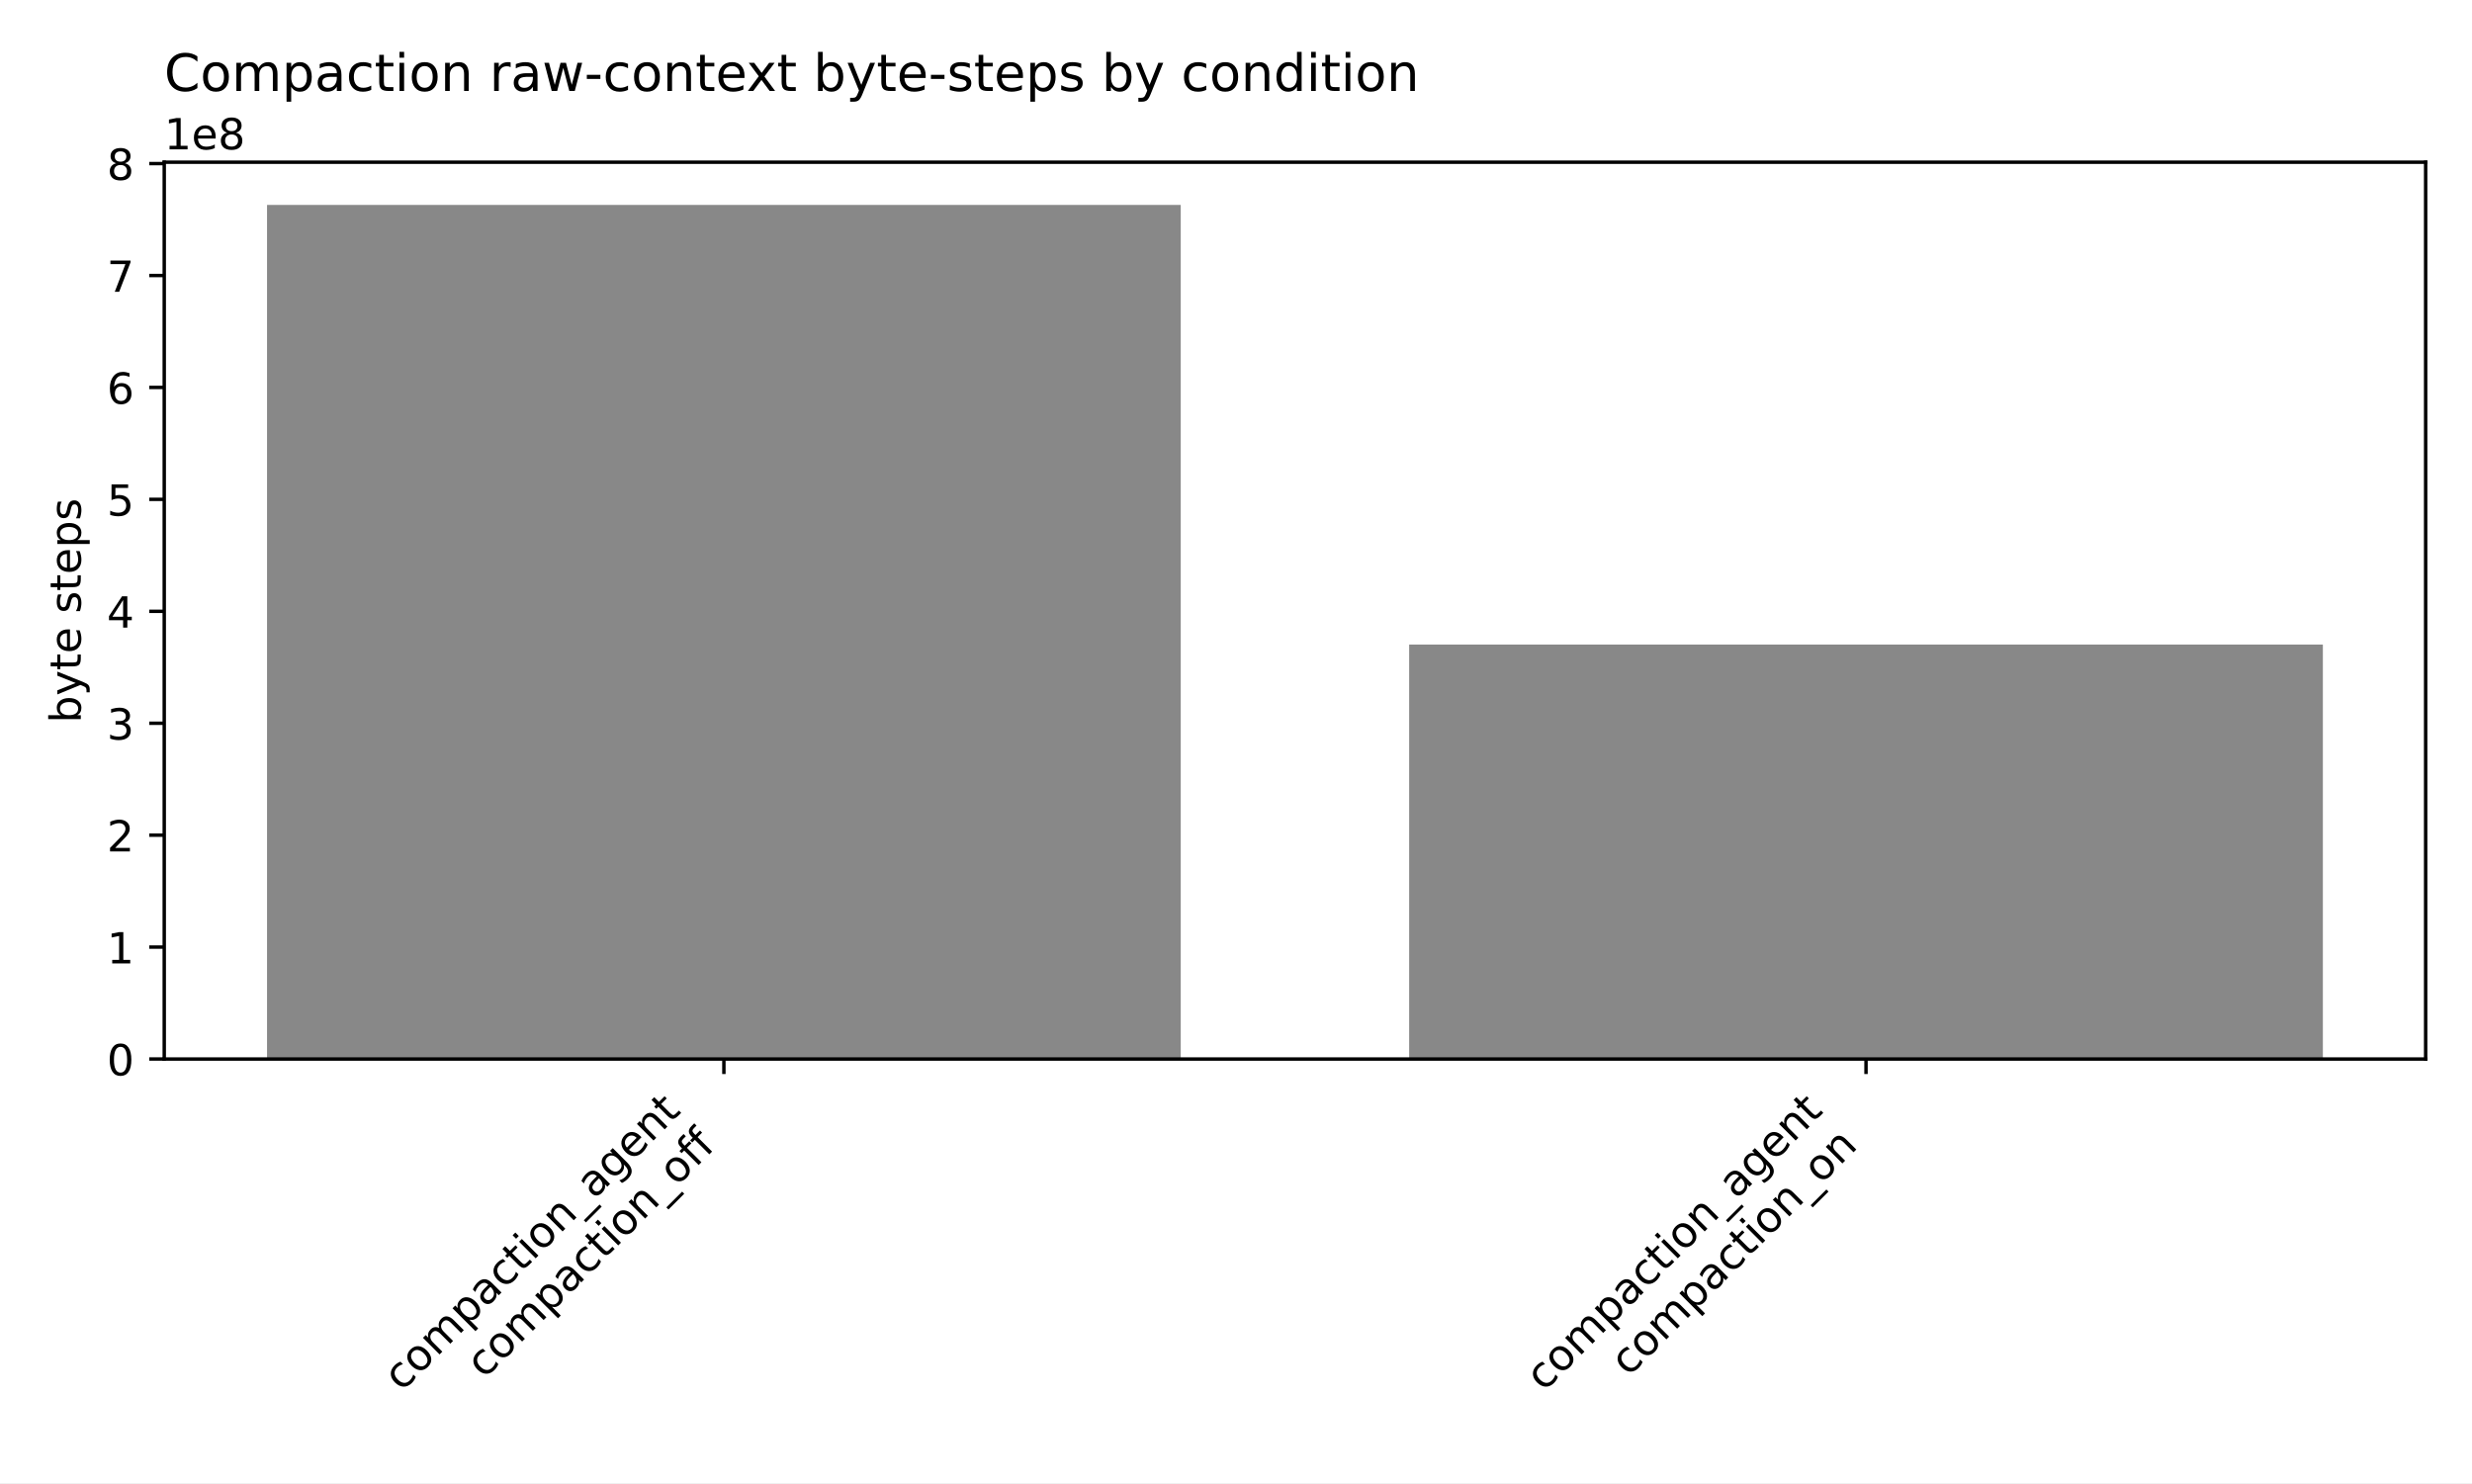
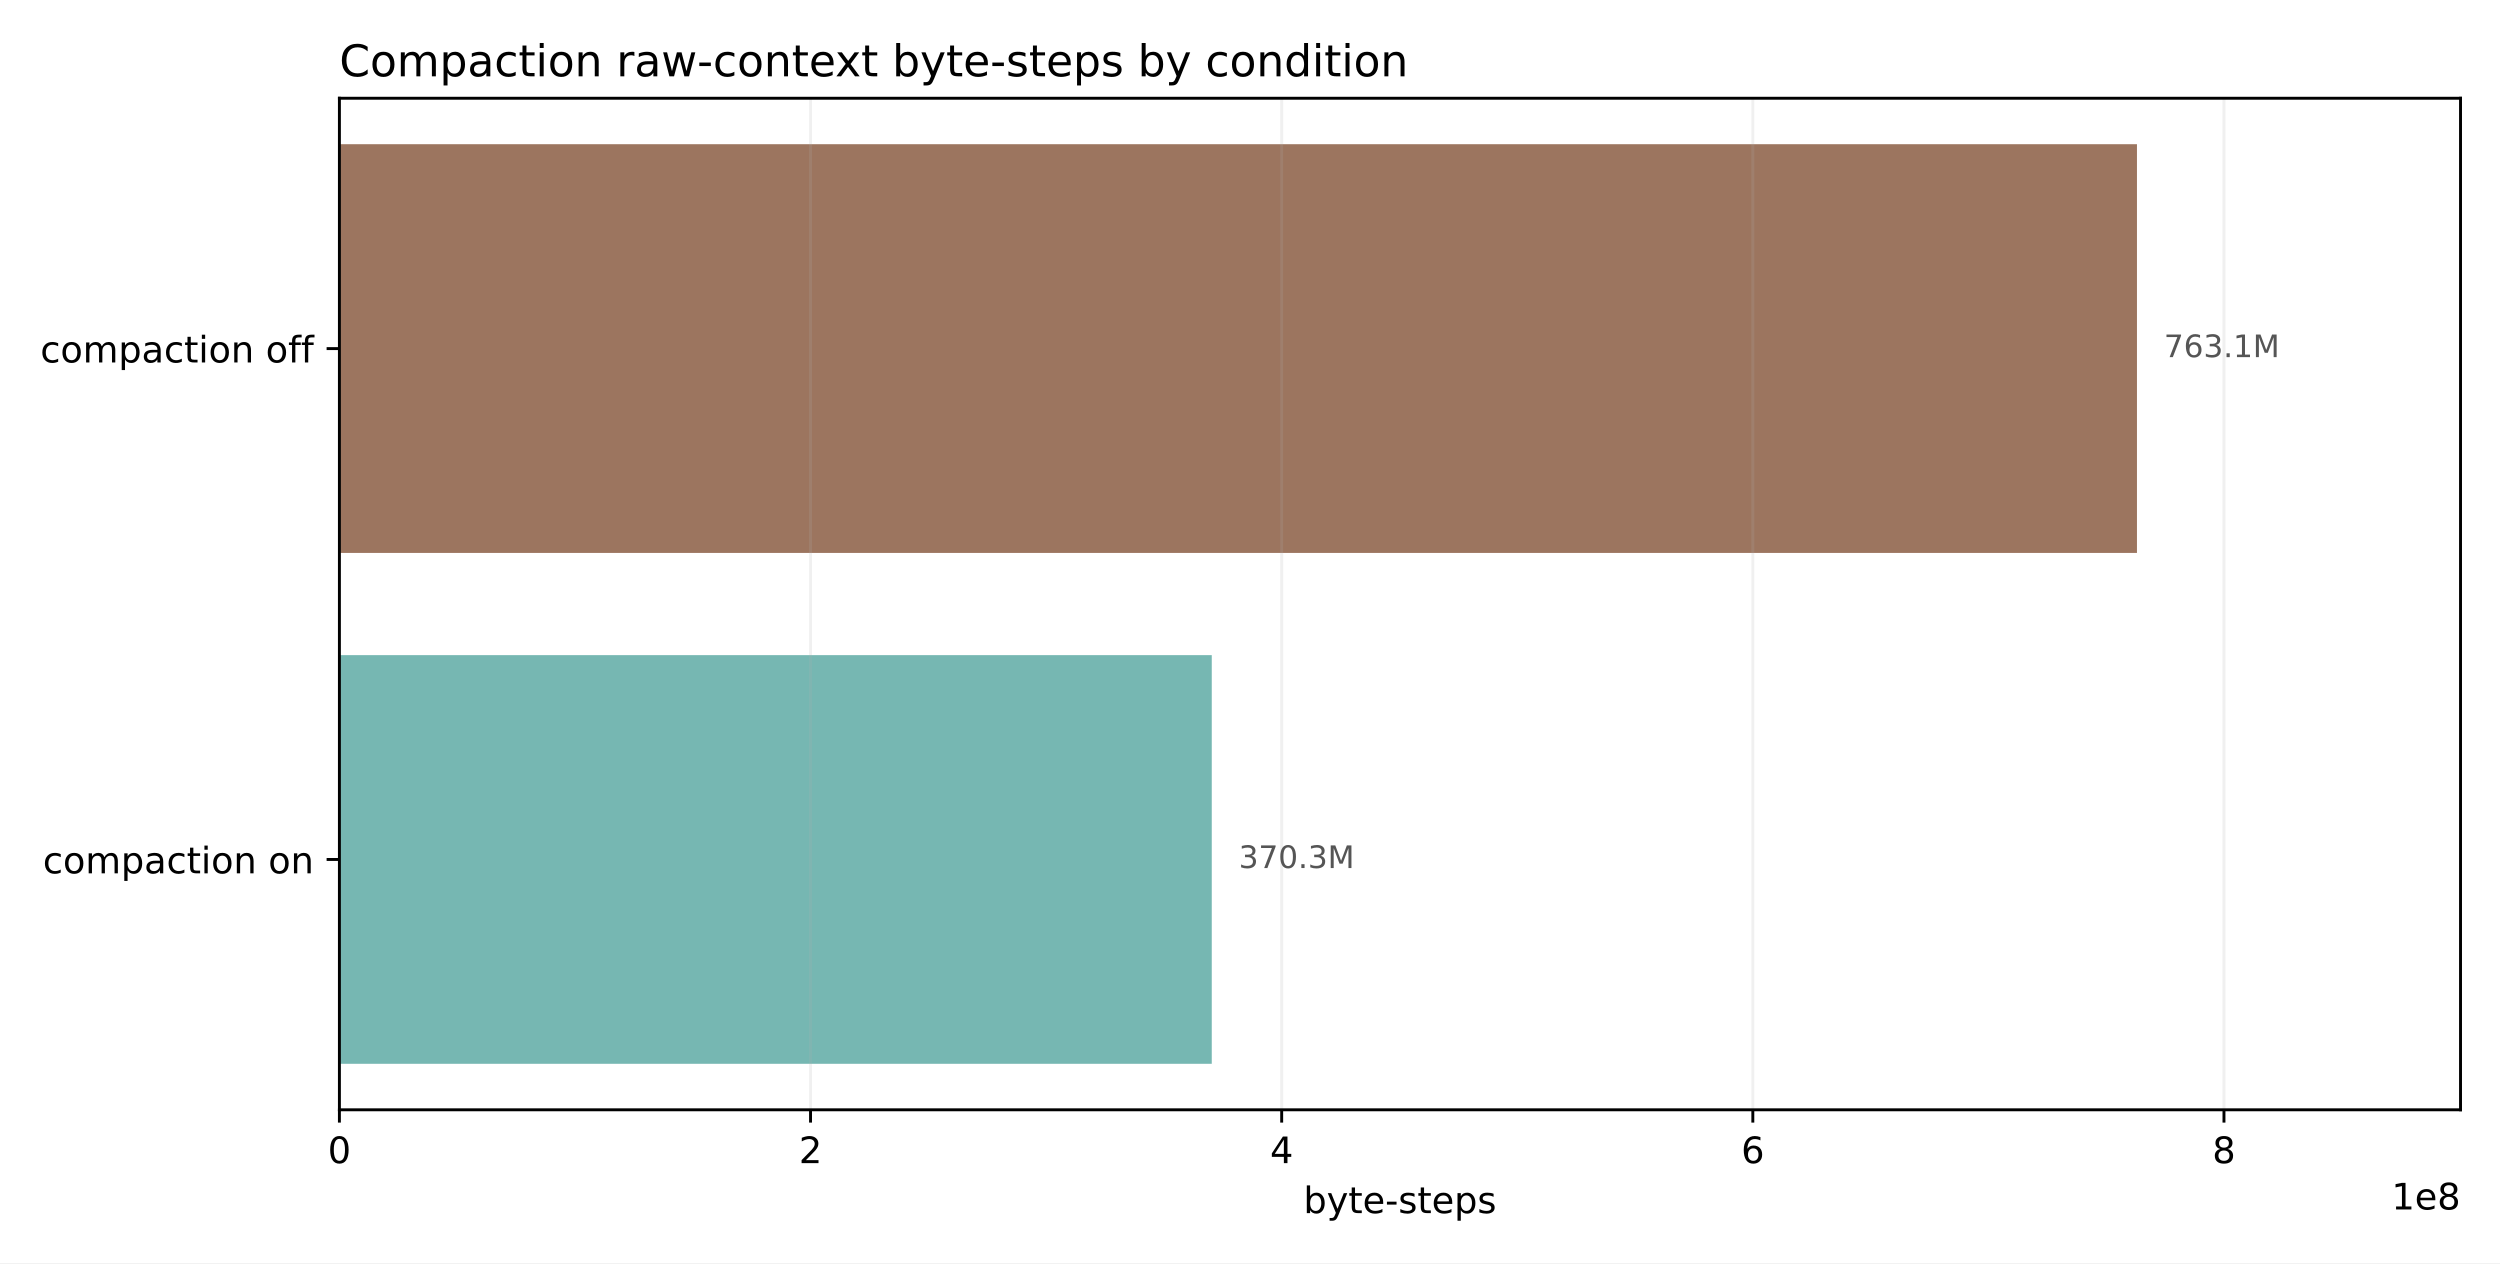
- <svg xmlns="http://www.w3.org/2000/svg" xmlns:xlink="http://www.w3.org/1999/xlink" width="576pt" height="345.6pt" viewBox="0 0 576 345.6" version="1.1">
+ <svg xmlns="http://www.w3.org/2000/svg" xmlns:xlink="http://www.w3.org/1999/xlink" width="684pt" height="345.6pt" viewBox="0 0 684 345.6" version="1.1">
  <defs>
    <style type="text/css">*{stroke-linejoin: round; stroke-linecap: butt}</style>
  </defs>
  <g id="figure_1">
    <g id="patch_1">
-       <path d="M 0 345.6  L 576 345.6  L 576 0  L 0 0  z " style="fill: #ffffff" />
+       <path d="M 0 345.6  L 684 345.6  L 684 0  L 0 0  z " style="fill: #ffffff" />
    </g>
    <g id="axes_1">
      <g id="patch_2">
-         <path d="M 38.27 246.796  L 565.2 246.796  L 565.2 37.8  L 38.27 37.8  z " style="fill: #ffffff" />
+         <path d="M 92.86 303.64  L 673.2 303.64  L 673.2 26.88  L 92.86 26.88  z " style="fill: #ffffff" />
      </g>
      <g id="patch_3">
-         <path d="M 62.221 246.796  L 275.122 246.796  L 275.122 47.752  L 62.221 47.752  z " clip-path="url(#p124fe9e9df)" style="fill: #888888" />
+         <path d="M 92.86 291.06  L 331.54 291.06  L 331.54 179.238  L 92.86 179.238  z " clip-path="url(#pdd5368c4f1)" style="fill: #76b7b2" />
      </g>
      <g id="patch_4">
-         <path d="M 328.348 246.796  L 541.249 246.796  L 541.249 150.199  L 328.348 150.199  z " clip-path="url(#p124fe9e9df)" style="fill: #888888" />
+         <path d="M 92.86 151.282  L 584.674 151.282  L 584.674 39.46  L 92.86 39.46  z " clip-path="url(#pdd5368c4f1)" style="fill: #9c755f" />
      </g>
      <g id="matplotlib.axis_1">
        <g id="xtick_1">
          <g id="line2d_1">
+             <path d="M 92.86 303.64  L 92.86 26.88  " clip-path="url(#pdd5368c4f1)" style="fill: none; stroke: #b0b0b0; stroke-opacity: 0.18; stroke-width: 0.8; stroke-linecap: square" />
+           </g>
+           <g id="line2d_2">
            <defs>
-               <path id="mcb13c8fcd6" d="M 0 0  L 0 3.5  " style="stroke: #000000; stroke-width: 0.8" />
+               <path id="mf72a46b77b" d="M 0 0  L 0 3.5  " style="stroke: #000000; stroke-width: 0.8" />
            </defs>
            <g>
-               <use xlink:href="#mcb13c8fcd6" x="168.672" y="246.796" style="stroke: #000000; stroke-width: 0.8" />
+               <use xlink:href="#mf72a46b77b" x="92.86" y="303.64" style="stroke: #000000; stroke-width: 0.8" />
            </g>
          </g>
          <g id="text_1">
-             <g transform="translate(93.57094 324.4882) rotate(-45) scale(0.1 -0.1)">
+             <g transform="translate(89.67875 318.2384) scale(0.1 -0.1)">
+               <defs>
+                 <path id="DejaVuSans-30" d="M 2034 4250  Q 1547 4250 1301 3770  Q 1056 3291 1056 2328  Q 1056 1369 1301 889  Q 1547 409 2034 409  Q 2525 409 2770 889  Q 3016 1369 3016 2328  Q 3016 3291 2770 3770  Q 2525 4250 2034 4250  z M 2034 4750  Q 2819 4750 3233 4129  Q 3647 3509 3647 2328  Q 3647 1150 3233 529  Q 2819 -91 2034 -91  Q 1250 -91 836 529  Q 422 1150 422 2328  Q 422 3509 836 4129  Q 1250 4750 2034 4750  z " transform="scale(0.015625)" />
+               </defs>
+               <use xlink:href="#DejaVuSans-30" />
+             </g>
+           </g>
+         </g>
+         <g id="xtick_2">
+           <g id="line2d_3">
+             <path d="M 221.764 303.64  L 221.764 26.88  " clip-path="url(#pdd5368c4f1)" style="fill: none; stroke: #b0b0b0; stroke-opacity: 0.18; stroke-width: 0.8; stroke-linecap: square" />
+           </g>
+           <g id="line2d_4">
+             <g>
+               <use xlink:href="#mf72a46b77b" x="221.764" y="303.64" style="stroke: #000000; stroke-width: 0.8" />
+             </g>
+           </g>
+           <g id="text_2">
+             <g transform="translate(218.5832 318.2384) scale(0.1 -0.1)">
+               <defs>
+                 <path id="DejaVuSans-32" d="M 1228 531  L 3431 531  L 3431 0  L 469 0  L 469 531  Q 828 903 1448 1529  Q 2069 2156 2228 2338  Q 2531 2678 2651 2914  Q 2772 3150 2772 3378  Q 2772 3750 2511 3984  Q 2250 4219 1831 4219  Q 1534 4219 1204 4116  Q 875 4013 500 3803  L 500 4441  Q 881 4594 1212 4672  Q 1544 4750 1819 4750  Q 2544 4750 2975 4387  Q 3406 4025 3406 3419  Q 3406 3131 3298 2873  Q 3191 2616 2906 2266  Q 2828 2175 2409 1742  Q 1991 1309 1228 531  z " transform="scale(0.015625)" />
+               </defs>
+               <use xlink:href="#DejaVuSans-32" />
+             </g>
+           </g>
+         </g>
+         <g id="xtick_3">
+           <g id="line2d_5">
+             <path d="M 350.669 303.64  L 350.669 26.88  " clip-path="url(#pdd5368c4f1)" style="fill: none; stroke: #b0b0b0; stroke-opacity: 0.18; stroke-width: 0.8; stroke-linecap: square" />
+           </g>
+           <g id="line2d_6">
+             <g>
+               <use xlink:href="#mf72a46b77b" x="350.669" y="303.64" style="stroke: #000000; stroke-width: 0.8" />
+             </g>
+           </g>
+           <g id="text_3">
+             <g transform="translate(347.4877 318.2384) scale(0.1 -0.1)">
+               <defs>
+                 <path id="DejaVuSans-34" d="M 2419 4116  L 825 1625  L 2419 1625  L 2419 4116  z M 2253 4666  L 3047 4666  L 3047 1625  L 3713 1625  L 3713 1100  L 3047 1100  L 3047 0  L 2419 0  L 2419 1100  L 313 1100  L 313 1709  L 2253 4666  z " transform="scale(0.015625)" />
+               </defs>
+               <use xlink:href="#DejaVuSans-34" />
+             </g>
+           </g>
+         </g>
+         <g id="xtick_4">
+           <g id="line2d_7">
+             <path d="M 479.573 303.64  L 479.573 26.88  " clip-path="url(#pdd5368c4f1)" style="fill: none; stroke: #b0b0b0; stroke-opacity: 0.18; stroke-width: 0.8; stroke-linecap: square" />
+           </g>
+           <g id="line2d_8">
+             <g>
+               <use xlink:href="#mf72a46b77b" x="479.573" y="303.64" style="stroke: #000000; stroke-width: 0.8" />
+             </g>
+           </g>
+           <g id="text_4">
+             <g transform="translate(476.3921 318.2384) scale(0.1 -0.1)">
+               <defs>
+                 <path id="DejaVuSans-36" d="M 2113 2584  Q 1688 2584 1439 2293  Q 1191 2003 1191 1497  Q 1191 994 1439 701  Q 1688 409 2113 409  Q 2538 409 2786 701  Q 3034 994 3034 1497  Q 3034 2003 2786 2293  Q 2538 2584 2113 2584  z M 3366 4563  L 3366 3988  Q 3128 4100 2886 4159  Q 2644 4219 2406 4219  Q 1781 4219 1451 3797  Q 1122 3375 1075 2522  Q 1259 2794 1537 2939  Q 1816 3084 2150 3084  Q 2853 3084 3261 2657  Q 3669 2231 3669 1497  Q 3669 778 3244 343  Q 2819 -91 2113 -91  Q 1303 -91 875 529  Q 447 1150 447 2328  Q 447 3434 972 4092  Q 1497 4750 2381 4750  Q 2619 4750 2861 4703  Q 3103 4656 3366 4563  z " transform="scale(0.015625)" />
+               </defs>
+               <use xlink:href="#DejaVuSans-36" />
+             </g>
+           </g>
+         </g>
+         <g id="xtick_5">
+           <g id="line2d_9">
+             <path d="M 608.478 303.64  L 608.478 26.88  " clip-path="url(#pdd5368c4f1)" style="fill: none; stroke: #b0b0b0; stroke-opacity: 0.18; stroke-width: 0.8; stroke-linecap: square" />
+           </g>
+           <g id="line2d_10">
+             <g>
+               <use xlink:href="#mf72a46b77b" x="608.478" y="303.64" style="stroke: #000000; stroke-width: 0.8" />
+             </g>
+           </g>
+           <g id="text_5">
+             <g transform="translate(605.2966 318.2384) scale(0.1 -0.1)">
+               <defs>
+                 <path id="DejaVuSans-38" d="M 2034 2216  Q 1584 2216 1326 1975  Q 1069 1734 1069 1313  Q 1069 891 1326 650  Q 1584 409 2034 409  Q 2484 409 2743 651  Q 3003 894 3003 1313  Q 3003 1734 2745 1975  Q 2488 2216 2034 2216  z M 1403 2484  Q 997 2584 770 2862  Q 544 3141 544 3541  Q 544 4100 942 4425  Q 1341 4750 2034 4750  Q 2731 4750 3128 4425  Q 3525 4100 3525 3541  Q 3525 3141 3298 2862  Q 3072 2584 2669 2484  Q 3125 2378 3379 2068  Q 3634 1759 3634 1313  Q 3634 634 3220 271  Q 2806 -91 2034 -91  Q 1263 -91 848 271  Q 434 634 434 1313  Q 434 1759 690 2068  Q 947 2378 1403 2484  z M 1172 3481  Q 1172 3119 1398 2916  Q 1625 2713 2034 2713  Q 2441 2713 2670 2916  Q 2900 3119 2900 3481  Q 2900 3844 2670 4047  Q 2441 4250 2034 4250  Q 1625 4250 1398 4047  Q 1172 3844 1172 3481  z " transform="scale(0.015625)" />
+               </defs>
+               <use xlink:href="#DejaVuSans-38" />
+             </g>
+           </g>
+         </g>
+         <g id="text_6">
+           <g transform="translate(356.6355 331.9166) scale(0.1 -0.1)">
+             <defs>
+               <path id="DejaVuSans-62" d="M 3116 1747  Q 3116 2381 2855 2742  Q 2594 3103 2138 3103  Q 1681 3103 1420 2742  Q 1159 2381 1159 1747  Q 1159 1113 1420 752  Q 1681 391 2138 391  Q 2594 391 2855 752  Q 3116 1113 3116 1747  z M 1159 2969  Q 1341 3281 1617 3432  Q 1894 3584 2278 3584  Q 2916 3584 3314 3078  Q 3713 2572 3713 1747  Q 3713 922 3314 415  Q 2916 -91 2278 -91  Q 1894 -91 1617 61  Q 1341 213 1159 525  L 1159 0  L 581 0  L 581 4863  L 1159 4863  L 1159 2969  z " transform="scale(0.015625)" />
+               <path id="DejaVuSans-79" d="M 2059 -325  Q 1816 -950 1584 -1140  Q 1353 -1331 966 -1331  L 506 -1331  L 506 -850  L 844 -850  Q 1081 -850 1212 -737  Q 1344 -625 1503 -206  L 1606 56  L 191 3500  L 800 3500  L 1894 763  L 2988 3500  L 3597 3500  L 2059 -325  z " transform="scale(0.015625)" />
+               <path id="DejaVuSans-74" d="M 1172 4494  L 1172 3500  L 2356 3500  L 2356 3053  L 1172 3053  L 1172 1153  Q 1172 725 1289 603  Q 1406 481 1766 481  L 2356 481  L 2356 0  L 1766 0  Q 1100 0 847 248  Q 594 497 594 1153  L 594 3053  L 172 3053  L 172 3500  L 594 3500  L 594 4494  L 1172 4494  z " transform="scale(0.015625)" />
+               <path id="DejaVuSans-65" d="M 3597 1894  L 3597 1613  L 953 1613  Q 991 1019 1311 708  Q 1631 397 2203 397  Q 2534 397 2845 478  Q 3156 559 3463 722  L 3463 178  Q 3153 47 2828 -22  Q 2503 -91 2169 -91  Q 1331 -91 842 396  Q 353 884 353 1716  Q 353 2575 817 3079  Q 1281 3584 2069 3584  Q 2775 3584 3186 3129  Q 3597 2675 3597 1894  z M 3022 2063  Q 3016 2534 2758 2815  Q 2500 3097 2075 3097  Q 1594 3097 1305 2825  Q 1016 2553 972 2059  L 3022 2063  z " transform="scale(0.015625)" />
+               <path id="DejaVuSans-2d" d="M 313 2009  L 1997 2009  L 1997 1497  L 313 1497  L 313 2009  z " transform="scale(0.015625)" />
+               <path id="DejaVuSans-73" d="M 2834 3397  L 2834 2853  Q 2591 2978 2328 3040  Q 2066 3103 1784 3103  Q 1356 3103 1142 2972  Q 928 2841 928 2578  Q 928 2378 1081 2264  Q 1234 2150 1697 2047  L 1894 2003  Q 2506 1872 2764 1633  Q 3022 1394 3022 966  Q 3022 478 2636 193  Q 2250 -91 1575 -91  Q 1294 -91 989 -36  Q 684 19 347 128  L 347 722  Q 666 556 975 473  Q 1284 391 1588 391  Q 1994 391 2212 530  Q 2431 669 2431 922  Q 2431 1156 2273 1281  Q 2116 1406 1581 1522  L 1381 1569  Q 847 1681 609 1914  Q 372 2147 372 2553  Q 372 3047 722 3315  Q 1072 3584 1716 3584  Q 2034 3584 2315 3537  Q 2597 3491 2834 3397  z " transform="scale(0.015625)" />
+               <path id="DejaVuSans-70" d="M 1159 525  L 1159 -1331  L 581 -1331  L 581 3500  L 1159 3500  L 1159 2969  Q 1341 3281 1617 3432  Q 1894 3584 2278 3584  Q 2916 3584 3314 3078  Q 3713 2572 3713 1747  Q 3713 922 3314 415  Q 2916 -91 2278 -91  Q 1894 -91 1617 61  Q 1341 213 1159 525  z M 3116 1747  Q 3116 2381 2855 2742  Q 2594 3103 2138 3103  Q 1681 3103 1420 2742  Q 1159 2381 1159 1747  Q 1159 1113 1420 752  Q 1681 391 2138 391  Q 2594 391 2855 752  Q 3116 1113 3116 1747  z " transform="scale(0.015625)" />
+             </defs>
+             <use xlink:href="#DejaVuSans-62" />
+             <use xlink:href="#DejaVuSans-79" x="63.477" />
+             <use xlink:href="#DejaVuSans-74" x="122.656" />
+             <use xlink:href="#DejaVuSans-65" x="161.865" />
+             <use xlink:href="#DejaVuSans-2d" x="223.389" />
+             <use xlink:href="#DejaVuSans-73" x="259.473" />
+             <use xlink:href="#DejaVuSans-74" x="311.572" />
+             <use xlink:href="#DejaVuSans-65" x="350.781" />
+             <use xlink:href="#DejaVuSans-70" x="412.305" />
+             <use xlink:href="#DejaVuSans-73" x="475.781" />
+           </g>
+         </g>
+         <g id="text_7">
+           <g transform="translate(654.3219 330.9166) scale(0.1 -0.1)">
+             <defs>
+               <path id="DejaVuSans-31" d="M 794 531  L 1825 531  L 1825 4091  L 703 3866  L 703 4441  L 1819 4666  L 2450 4666  L 2450 531  L 3481 531  L 3481 0  L 794 0  L 794 531  z " transform="scale(0.015625)" />
+             </defs>
+             <use xlink:href="#DejaVuSans-31" />
+             <use xlink:href="#DejaVuSans-65" x="63.623" />
+             <use xlink:href="#DejaVuSans-38" x="125.146" />
+           </g>
+         </g>
+       </g>
+       <g id="matplotlib.axis_2">
+         <g id="ytick_1">
+           <g id="line2d_11">
+             <path d="M 92.86 235.149  L 673.2 235.149  " clip-path="url(#pdd5368c4f1)" style="fill: none; stroke: #b0b0b0; stroke-opacity: 0; stroke-width: 0.8; stroke-linecap: square" />
+           </g>
+           <g id="line2d_12">
+             <defs>
+               <path id="m991f94b7fc" d="M 0 0  L -3.5 0  " style="stroke: #000000; stroke-width: 0.8" />
+             </defs>
+             <g>
+               <use xlink:href="#m991f94b7fc" x="92.86" y="235.149" style="stroke: #000000; stroke-width: 0.8" />
+             </g>
+           </g>
+           <g id="text_8">
+             <g transform="translate(11.73813 238.9481) scale(0.1 -0.1)">
              <defs>
                <path id="DejaVuSans-63" d="M 3122 3366  L 3122 2828  Q 2878 2963 2633 3030  Q 2388 3097 2138 3097  Q 1578 3097 1268 2742  Q 959 2388 959 1747  Q 959 1106 1268 751  Q 1578 397 2138 397  Q 2388 397 2633 464  Q 2878 531 3122 666  L 3122 134  Q 2881 22 2623 -34  Q 2366 -91 2075 -91  Q 1284 -91 818 406  Q 353 903 353 1747  Q 353 2603 823 3093  Q 1294 3584 2113 3584  Q 2378 3584 2631 3529  Q 2884 3475 3122 3366  z " transform="scale(0.015625)" />
                <path id="DejaVuSans-6f" d="M 1959 3097  Q 1497 3097 1228 2736  Q 959 2375 959 1747  Q 959 1119 1226 758  Q 1494 397 1959 397  Q 2419 397 2687 759  Q 2956 1122 2956 1747  Q 2956 2369 2687 2733  Q 2419 3097 1959 3097  z M 1959 3584  Q 2709 3584 3137 3096  Q 3566 2609 3566 1747  Q 3566 888 3137 398  Q 2709 -91 1959 -91  Q 1206 -91 779 398  Q 353 888 353 1747  Q 353 2609 779 3096  Q 1206 3584 1959 3584  z " transform="scale(0.015625)" />
                <path id="DejaVuSans-6d" d="M 3328 2828  Q 3544 3216 3844 3400  Q 4144 3584 4550 3584  Q 5097 3584 5394 3201  Q 5691 2819 5691 2113  L 5691 0  L 5113 0  L 5113 2094  Q 5113 2597 4934 2840  Q 4756 3084 4391 3084  Q 3944 3084 3684 2787  Q 3425 2491 3425 1978  L 3425 0  L 2847 0  L 2847 2094  Q 2847 2600 2669 2842  Q 2491 3084 2119 3084  Q 1678 3084 1418 2786  Q 1159 2488 1159 1978  L 1159 0  L 581 0  L 581 3500  L 1159 3500  L 1159 2956  Q 1356 3278 1631 3431  Q 1906 3584 2284 3584  Q 2666 3584 2933 3390  Q 3200 3197 3328 2828  z " transform="scale(0.015625)" />
-                 <path id="DejaVuSans-70" d="M 1159 525  L 1159 -1331  L 581 -1331  L 581 3500  L 1159 3500  L 1159 2969  Q 1341 3281 1617 3432  Q 1894 3584 2278 3584  Q 2916 3584 3314 3078  Q 3713 2572 3713 1747  Q 3713 922 3314 415  Q 2916 -91 2278 -91  Q 1894 -91 1617 61  Q 1341 213 1159 525  z M 3116 1747  Q 3116 2381 2855 2742  Q 2594 3103 2138 3103  Q 1681 3103 1420 2742  Q 1159 2381 1159 1747  Q 1159 1113 1420 752  Q 1681 391 2138 391  Q 2594 391 2855 752  Q 3116 1113 3116 1747  z " transform="scale(0.015625)" />
                <path id="DejaVuSans-61" d="M 2194 1759  Q 1497 1759 1228 1600  Q 959 1441 959 1056  Q 959 750 1161 570  Q 1363 391 1709 391  Q 2188 391 2477 730  Q 2766 1069 2766 1631  L 2766 1759  L 2194 1759  z M 3341 1997  L 3341 0  L 2766 0  L 2766 531  Q 2569 213 2275 61  Q 1981 -91 1556 -91  Q 1019 -91 701 211  Q 384 513 384 1019  Q 384 1609 779 1909  Q 1175 2209 1959 2209  L 2766 2209  L 2766 2266  Q 2766 2663 2505 2880  Q 2244 3097 1772 3097  Q 1472 3097 1187 3025  Q 903 2953 641 2809  L 641 3341  Q 956 3463 1253 3523  Q 1550 3584 1831 3584  Q 2591 3584 2966 3190  Q 3341 2797 3341 1997  z " transform="scale(0.015625)" />
-                 <path id="DejaVuSans-74" d="M 1172 4494  L 1172 3500  L 2356 3500  L 2356 3053  L 1172 3053  L 1172 1153  Q 1172 725 1289 603  Q 1406 481 1766 481  L 2356 481  L 2356 0  L 1766 0  Q 1100 0 847 248  Q 594 497 594 1153  L 594 3053  L 172 3053  L 172 3500  L 594 3500  L 594 4494  L 1172 4494  z " transform="scale(0.015625)" />
                <path id="DejaVuSans-69" d="M 603 3500  L 1178 3500  L 1178 0  L 603 0  L 603 3500  z M 603 4863  L 1178 4863  L 1178 4134  L 603 4134  L 603 4863  z " transform="scale(0.015625)" />
                <path id="DejaVuSans-6e" d="M 3513 2113  L 3513 0  L 2938 0  L 2938 2094  Q 2938 2591 2744 2837  Q 2550 3084 2163 3084  Q 1697 3084 1428 2787  Q 1159 2491 1159 1978  L 1159 0  L 581 0  L 581 3500  L 1159 3500  L 1159 2956  Q 1366 3272 1645 3428  Q 1925 3584 2291 3584  Q 2894 3584 3203 3211  Q 3513 2838 3513 2113  z " transform="scale(0.015625)" />
-                 <path id="DejaVuSans-5f" d="M 3263 -1063  L 3263 -1509  L -63 -1509  L -63 -1063  L 3263 -1063  z " transform="scale(0.015625)" />
-                 <path id="DejaVuSans-67" d="M 2906 1791  Q 2906 2416 2648 2759  Q 2391 3103 1925 3103  Q 1463 3103 1205 2759  Q 947 2416 947 1791  Q 947 1169 1205 825  Q 1463 481 1925 481  Q 2391 481 2648 825  Q 2906 1169 2906 1791  z M 3481 434  Q 3481 -459 3084 -895  Q 2688 -1331 1869 -1331  Q 1566 -1331 1297 -1286  Q 1028 -1241 775 -1147  L 775 -588  Q 1028 -725 1275 -790  Q 1522 -856 1778 -856  Q 2344 -856 2625 -561  Q 2906 -266 2906 331  L 2906 616  Q 2728 306 2450 153  Q 2172 0 1784 0  Q 1141 0 747 490  Q 353 981 353 1791  Q 353 2603 747 3093  Q 1141 3584 1784 3584  Q 2172 3584 2450 3431  Q 2728 3278 2906 2969  L 2906 3500  L 3481 3500  L 3481 434  z " transform="scale(0.015625)" />
-                 <path id="DejaVuSans-65" d="M 3597 1894  L 3597 1613  L 953 1613  Q 991 1019 1311 708  Q 1631 397 2203 397  Q 2534 397 2845 478  Q 3156 559 3463 722  L 3463 178  Q 3153 47 2828 -22  Q 2503 -91 2169 -91  Q 1331 -91 842 396  Q 353 884 353 1716  Q 353 2575 817 3079  Q 1281 3584 2069 3584  Q 2775 3584 3186 3129  Q 3597 2675 3597 1894  z M 3022 2063  Q 3016 2534 2758 2815  Q 2500 3097 2075 3097  Q 1594 3097 1305 2825  Q 1016 2553 972 2059  L 3022 2063  z " transform="scale(0.015625)" />
+                 <path id="DejaVuSans-20" transform="scale(0.015625)" />
              </defs>
              <use xlink:href="#DejaVuSans-63" />
              <use xlink:href="#DejaVuSans-6f" x="54.98" />
              <use xlink:href="#DejaVuSans-6d" x="116.162" />
              <use xlink:href="#DejaVuSans-70" x="213.574" />
              <use xlink:href="#DejaVuSans-61" x="277.051" />
              <use xlink:href="#DejaVuSans-63" x="338.33" />
              <use xlink:href="#DejaVuSans-74" x="393.311" />
              <use xlink:href="#DejaVuSans-69" x="432.52" />
              <use xlink:href="#DejaVuSans-6f" x="460.303" />
              <use xlink:href="#DejaVuSans-6e" x="521.484" />
-               <use xlink:href="#DejaVuSans-5f" x="584.863" />
-               <use xlink:href="#DejaVuSans-61" x="634.863" />
-               <use xlink:href="#DejaVuSans-67" x="696.143" />
-               <use xlink:href="#DejaVuSans-65" x="759.619" />
-               <use xlink:href="#DejaVuSans-6e" x="821.143" />
-               <use xlink:href="#DejaVuSans-74" x="884.521" />
-             </g>
-             <g transform="translate(112.8071 321.4815) rotate(-45) scale(0.1 -0.1)">
+               <use xlink:href="#DejaVuSans-20" x="584.863" />
+               <use xlink:href="#DejaVuSans-6f" x="616.65" />
+               <use xlink:href="#DejaVuSans-6e" x="677.832" />
+             </g>
+           </g>
+         </g>
+         <g id="ytick_2">
+           <g id="line2d_13">
+             <path d="M 92.86 95.371  L 673.2 95.371  " clip-path="url(#pdd5368c4f1)" style="fill: none; stroke: #b0b0b0; stroke-opacity: 0; stroke-width: 0.8; stroke-linecap: square" />
+           </g>
+           <g id="line2d_14">
+             <g>
+               <use xlink:href="#m991f94b7fc" x="92.86" y="95.371" style="stroke: #000000; stroke-width: 0.8" />
+             </g>
+           </g>
+           <g id="text_9">
+             <g transform="translate(11.035 99.17033) scale(0.1 -0.1)">
              <defs>
                <path id="DejaVuSans-66" d="M 2375 4863  L 2375 4384  L 1825 4384  Q 1516 4384 1395 4259  Q 1275 4134 1275 3809  L 1275 3500  L 2222 3500  L 2222 3053  L 1275 3053  L 1275 0  L 697 0  L 697 3053  L 147 3053  L 147 3500  L 697 3500  L 697 3744  Q 697 4328 969 4595  Q 1241 4863 1831 4863  L 2375 4863  z " transform="scale(0.015625)" />
              </defs>
              <use xlink:href="#DejaVuSans-63" />
              <use xlink:href="#DejaVuSans-6f" x="54.98" />
              <use xlink:href="#DejaVuSans-6d" x="116.162" />
              <use xlink:href="#DejaVuSans-70" x="213.574" />
              <use xlink:href="#DejaVuSans-61" x="277.051" />
              <use xlink:href="#DejaVuSans-63" x="338.33" />
              <use xlink:href="#DejaVuSans-74" x="393.311" />
              <use xlink:href="#DejaVuSans-69" x="432.52" />
              <use xlink:href="#DejaVuSans-6f" x="460.303" />
              <use xlink:href="#DejaVuSans-6e" x="521.484" />
-               <use xlink:href="#DejaVuSans-5f" x="584.863" />
-               <use xlink:href="#DejaVuSans-6f" x="634.863" />
-               <use xlink:href="#DejaVuSans-66" x="696.045" />
-               <use xlink:href="#DejaVuSans-66" x="731.25" />
-             </g>
-           </g>
-         </g>
-         <g id="xtick_2">
-           <g id="line2d_2">
-             <g>
-               <use xlink:href="#mcb13c8fcd6" x="434.798" y="246.796" style="stroke: #000000; stroke-width: 0.8" />
-             </g>
-           </g>
-           <g id="text_2">
-             <g transform="translate(359.6972 324.4882) rotate(-45) scale(0.1 -0.1)">
-               <use xlink:href="#DejaVuSans-63" />
-               <use xlink:href="#DejaVuSans-6f" x="54.98" />
-               <use xlink:href="#DejaVuSans-6d" x="116.162" />
-               <use xlink:href="#DejaVuSans-70" x="213.574" />
-               <use xlink:href="#DejaVuSans-61" x="277.051" />
-               <use xlink:href="#DejaVuSans-63" x="338.33" />
-               <use xlink:href="#DejaVuSans-74" x="393.311" />
-               <use xlink:href="#DejaVuSans-69" x="432.52" />
-               <use xlink:href="#DejaVuSans-6f" x="460.303" />
-               <use xlink:href="#DejaVuSans-6e" x="521.484" />
-               <use xlink:href="#DejaVuSans-5f" x="584.863" />
-               <use xlink:href="#DejaVuSans-61" x="634.863" />
-               <use xlink:href="#DejaVuSans-67" x="696.143" />
-               <use xlink:href="#DejaVuSans-65" x="759.619" />
-               <use xlink:href="#DejaVuSans-6e" x="821.143" />
-               <use xlink:href="#DejaVuSans-74" x="884.521" />
-             </g>
-             <g transform="translate(379.4306 320.9843) rotate(-45) scale(0.1 -0.1)">
-               <use xlink:href="#DejaVuSans-63" />
-               <use xlink:href="#DejaVuSans-6f" x="54.98" />
-               <use xlink:href="#DejaVuSans-6d" x="116.162" />
-               <use xlink:href="#DejaVuSans-70" x="213.574" />
-               <use xlink:href="#DejaVuSans-61" x="277.051" />
-               <use xlink:href="#DejaVuSans-63" x="338.33" />
-               <use xlink:href="#DejaVuSans-74" x="393.311" />
-               <use xlink:href="#DejaVuSans-69" x="432.52" />
-               <use xlink:href="#DejaVuSans-6f" x="460.303" />
-               <use xlink:href="#DejaVuSans-6e" x="521.484" />
-               <use xlink:href="#DejaVuSans-5f" x="584.863" />
-               <use xlink:href="#DejaVuSans-6f" x="634.863" />
-               <use xlink:href="#DejaVuSans-6e" x="696.045" />
-             </g>
-           </g>
-         </g>
-       </g>
-       <g id="matplotlib.axis_2">
-         <g id="ytick_1">
-           <g id="line2d_3">
-             <defs>
-               <path id="ma0b13ea797" d="M 0 0  L -3.5 0  " style="stroke: #000000; stroke-width: 0.8" />
-             </defs>
-             <g>
-               <use xlink:href="#ma0b13ea797" x="38.27" y="246.796" style="stroke: #000000; stroke-width: 0.8" />
-             </g>
-           </g>
-           <g id="text_3">
-             <g transform="translate(24.9075 250.5955) scale(0.1 -0.1)">
-               <defs>
-                 <path id="DejaVuSans-30" d="M 2034 4250  Q 1547 4250 1301 3770  Q 1056 3291 1056 2328  Q 1056 1369 1301 889  Q 1547 409 2034 409  Q 2525 409 2770 889  Q 3016 1369 3016 2328  Q 3016 3291 2770 3770  Q 2525 4250 2034 4250  z M 2034 4750  Q 2819 4750 3233 4129  Q 3647 3509 3647 2328  Q 3647 1150 3233 529  Q 2819 -91 2034 -91  Q 1250 -91 836 529  Q 422 1150 422 2328  Q 422 3509 836 4129  Q 1250 4750 2034 4750  z " transform="scale(0.015625)" />
-               </defs>
-               <use xlink:href="#DejaVuSans-30" />
-             </g>
-           </g>
-         </g>
-         <g id="ytick_2">
-           <g id="line2d_4">
-             <g>
-               <use xlink:href="#ma0b13ea797" x="38.27" y="220.712" style="stroke: #000000; stroke-width: 0.8" />
-             </g>
-           </g>
-           <g id="text_4">
-             <g transform="translate(24.9075 224.5108) scale(0.1 -0.1)">
-               <defs>
-                 <path id="DejaVuSans-31" d="M 794 531  L 1825 531  L 1825 4091  L 703 3866  L 703 4441  L 1819 4666  L 2450 4666  L 2450 531  L 3481 531  L 3481 0  L 794 0  L 794 531  z " transform="scale(0.015625)" />
-               </defs>
-               <use xlink:href="#DejaVuSans-31" />
-             </g>
-           </g>
-         </g>
-         <g id="ytick_3">
-           <g id="line2d_5">
-             <g>
-               <use xlink:href="#ma0b13ea797" x="38.27" y="194.627" style="stroke: #000000; stroke-width: 0.8" />
-             </g>
-           </g>
-           <g id="text_5">
-             <g transform="translate(24.9075 198.426) scale(0.1 -0.1)">
-               <defs>
-                 <path id="DejaVuSans-32" d="M 1228 531  L 3431 531  L 3431 0  L 469 0  L 469 531  Q 828 903 1448 1529  Q 2069 2156 2228 2338  Q 2531 2678 2651 2914  Q 2772 3150 2772 3378  Q 2772 3750 2511 3984  Q 2250 4219 1831 4219  Q 1534 4219 1204 4116  Q 875 4013 500 3803  L 500 4441  Q 881 4594 1212 4672  Q 1544 4750 1819 4750  Q 2544 4750 2975 4387  Q 3406 4025 3406 3419  Q 3406 3131 3298 2873  Q 3191 2616 2906 2266  Q 2828 2175 2409 1742  Q 1991 1309 1228 531  z " transform="scale(0.015625)" />
-               </defs>
-               <use xlink:href="#DejaVuSans-32" />
-             </g>
-           </g>
-         </g>
-         <g id="ytick_4">
-           <g id="line2d_6">
-             <g>
-               <use xlink:href="#ma0b13ea797" x="38.27" y="168.542" style="stroke: #000000; stroke-width: 0.8" />
-             </g>
-           </g>
-           <g id="text_6">
-             <g transform="translate(24.9075 172.3413) scale(0.1 -0.1)">
-               <defs>
-                 <path id="DejaVuSans-33" d="M 2597 2516  Q 3050 2419 3304 2112  Q 3559 1806 3559 1356  Q 3559 666 3084 287  Q 2609 -91 1734 -91  Q 1441 -91 1130 -33  Q 819 25 488 141  L 488 750  Q 750 597 1062 519  Q 1375 441 1716 441  Q 2309 441 2620 675  Q 2931 909 2931 1356  Q 2931 1769 2642 2001  Q 2353 2234 1838 2234  L 1294 2234  L 1294 2753  L 1863 2753  Q 2328 2753 2575 2939  Q 2822 3125 2822 3475  Q 2822 3834 2567 4026  Q 2313 4219 1838 4219  Q 1578 4219 1281 4162  Q 984 4106 628 3988  L 628 4550  Q 988 4650 1302 4700  Q 1616 4750 1894 4750  Q 2613 4750 3031 4423  Q 3450 4097 3450 3541  Q 3450 3153 3228 2886  Q 3006 2619 2597 2516  z " transform="scale(0.015625)" />
-               </defs>
-               <use xlink:href="#DejaVuSans-33" />
-             </g>
-           </g>
-         </g>
-         <g id="ytick_5">
-           <g id="line2d_7">
-             <g>
-               <use xlink:href="#ma0b13ea797" x="38.27" y="142.457" style="stroke: #000000; stroke-width: 0.8" />
-             </g>
-           </g>
-           <g id="text_7">
-             <g transform="translate(24.9075 146.2565) scale(0.1 -0.1)">
-               <defs>
-                 <path id="DejaVuSans-34" d="M 2419 4116  L 825 1625  L 2419 1625  L 2419 4116  z M 2253 4666  L 3047 4666  L 3047 1625  L 3713 1625  L 3713 1100  L 3047 1100  L 3047 0  L 2419 0  L 2419 1100  L 313 1100  L 313 1709  L 2253 4666  z " transform="scale(0.015625)" />
-               </defs>
-               <use xlink:href="#DejaVuSans-34" />
-             </g>
-           </g>
-         </g>
-         <g id="ytick_6">
-           <g id="line2d_8">
-             <g>
-               <use xlink:href="#ma0b13ea797" x="38.27" y="116.373" style="stroke: #000000; stroke-width: 0.8" />
-             </g>
-           </g>
-           <g id="text_8">
-             <g transform="translate(24.9075 120.1718) scale(0.1 -0.1)">
-               <defs>
-                 <path id="DejaVuSans-35" d="M 691 4666  L 3169 4666  L 3169 4134  L 1269 4134  L 1269 2991  Q 1406 3038 1543 3061  Q 1681 3084 1819 3084  Q 2600 3084 3056 2656  Q 3513 2228 3513 1497  Q 3513 744 3044 326  Q 2575 -91 1722 -91  Q 1428 -91 1123 -41  Q 819 9 494 109  L 494 744  Q 775 591 1075 516  Q 1375 441 1709 441  Q 2250 441 2565 725  Q 2881 1009 2881 1497  Q 2881 1984 2565 2268  Q 2250 2553 1709 2553  Q 1456 2553 1204 2497  Q 953 2441 691 2322  L 691 4666  z " transform="scale(0.015625)" />
-               </defs>
-               <use xlink:href="#DejaVuSans-35" />
-             </g>
-           </g>
-         </g>
-         <g id="ytick_7">
-           <g id="line2d_9">
-             <g>
-               <use xlink:href="#ma0b13ea797" x="38.27" y="90.288" style="stroke: #000000; stroke-width: 0.8" />
-             </g>
-           </g>
-           <g id="text_9">
-             <g transform="translate(24.9075 94.087) scale(0.1 -0.1)">
-               <defs>
-                 <path id="DejaVuSans-36" d="M 2113 2584  Q 1688 2584 1439 2293  Q 1191 2003 1191 1497  Q 1191 994 1439 701  Q 1688 409 2113 409  Q 2538 409 2786 701  Q 3034 994 3034 1497  Q 3034 2003 2786 2293  Q 2538 2584 2113 2584  z M 3366 4563  L 3366 3988  Q 3128 4100 2886 4159  Q 2644 4219 2406 4219  Q 1781 4219 1451 3797  Q 1122 3375 1075 2522  Q 1259 2794 1537 2939  Q 1816 3084 2150 3084  Q 2853 3084 3261 2657  Q 3669 2231 3669 1497  Q 3669 778 3244 343  Q 2819 -91 2113 -91  Q 1303 -91 875 529  Q 447 1150 447 2328  Q 447 3434 972 4092  Q 1497 4750 2381 4750  Q 2619 4750 2861 4703  Q 3103 4656 3366 4563  z " transform="scale(0.015625)" />
-               </defs>
-               <use xlink:href="#DejaVuSans-36" />
-             </g>
-           </g>
-         </g>
-         <g id="ytick_8">
-           <g id="line2d_10">
-             <g>
-               <use xlink:href="#ma0b13ea797" x="38.27" y="64.203" style="stroke: #000000; stroke-width: 0.8" />
-             </g>
-           </g>
-           <g id="text_10">
-             <g transform="translate(24.9075 68.00224) scale(0.1 -0.1)">
-               <defs>
-                 <path id="DejaVuSans-37" d="M 525 4666  L 3525 4666  L 3525 4397  L 1831 0  L 1172 0  L 2766 4134  L 525 4134  L 525 4666  z " transform="scale(0.015625)" />
-               </defs>
-               <use xlink:href="#DejaVuSans-37" />
-             </g>
-           </g>
-         </g>
-         <g id="ytick_9">
-           <g id="line2d_11">
-             <g>
-               <use xlink:href="#ma0b13ea797" x="38.27" y="38.118" style="stroke: #000000; stroke-width: 0.8" />
-             </g>
-           </g>
-           <g id="text_11">
-             <g transform="translate(24.9075 41.91748) scale(0.1 -0.1)">
-               <defs>
-                 <path id="DejaVuSans-38" d="M 2034 2216  Q 1584 2216 1326 1975  Q 1069 1734 1069 1313  Q 1069 891 1326 650  Q 1584 409 2034 409  Q 2484 409 2743 651  Q 3003 894 3003 1313  Q 3003 1734 2745 1975  Q 2488 2216 2034 2216  z M 1403 2484  Q 997 2584 770 2862  Q 544 3141 544 3541  Q 544 4100 942 4425  Q 1341 4750 2034 4750  Q 2731 4750 3128 4425  Q 3525 4100 3525 3541  Q 3525 3141 3298 2862  Q 3072 2584 2669 2484  Q 3125 2378 3379 2068  Q 3634 1759 3634 1313  Q 3634 634 3220 271  Q 2806 -91 2034 -91  Q 1263 -91 848 271  Q 434 634 434 1313  Q 434 1759 690 2068  Q 947 2378 1403 2484  z M 1172 3481  Q 1172 3119 1398 2916  Q 1625 2713 2034 2713  Q 2441 2713 2670 2916  Q 2900 3119 2900 3481  Q 2900 3844 2670 4047  Q 2441 4250 2034 4250  Q 1625 4250 1398 4047  Q 1172 3844 1172 3481  z " transform="scale(0.015625)" />
-               </defs>
-               <use xlink:href="#DejaVuSans-38" />
-             </g>
-           </g>
-         </g>
-         <g id="text_12">
-           <g transform="translate(18.82781 168.4778) rotate(-90) scale(0.1 -0.1)">
-             <defs>
-               <path id="DejaVuSans-62" d="M 3116 1747  Q 3116 2381 2855 2742  Q 2594 3103 2138 3103  Q 1681 3103 1420 2742  Q 1159 2381 1159 1747  Q 1159 1113 1420 752  Q 1681 391 2138 391  Q 2594 391 2855 752  Q 3116 1113 3116 1747  z M 1159 2969  Q 1341 3281 1617 3432  Q 1894 3584 2278 3584  Q 2916 3584 3314 3078  Q 3713 2572 3713 1747  Q 3713 922 3314 415  Q 2916 -91 2278 -91  Q 1894 -91 1617 61  Q 1341 213 1159 525  L 1159 0  L 581 0  L 581 4863  L 1159 4863  L 1159 2969  z " transform="scale(0.015625)" />
-               <path id="DejaVuSans-79" d="M 2059 -325  Q 1816 -950 1584 -1140  Q 1353 -1331 966 -1331  L 506 -1331  L 506 -850  L 844 -850  Q 1081 -850 1212 -737  Q 1344 -625 1503 -206  L 1606 56  L 191 3500  L 800 3500  L 1894 763  L 2988 3500  L 3597 3500  L 2059 -325  z " transform="scale(0.015625)" />
-               <path id="DejaVuSans-20" transform="scale(0.015625)" />
-               <path id="DejaVuSans-73" d="M 2834 3397  L 2834 2853  Q 2591 2978 2328 3040  Q 2066 3103 1784 3103  Q 1356 3103 1142 2972  Q 928 2841 928 2578  Q 928 2378 1081 2264  Q 1234 2150 1697 2047  L 1894 2003  Q 2506 1872 2764 1633  Q 3022 1394 3022 966  Q 3022 478 2636 193  Q 2250 -91 1575 -91  Q 1294 -91 989 -36  Q 684 19 347 128  L 347 722  Q 666 556 975 473  Q 1284 391 1588 391  Q 1994 391 2212 530  Q 2431 669 2431 922  Q 2431 1156 2273 1281  Q 2116 1406 1581 1522  L 1381 1569  Q 847 1681 609 1914  Q 372 2147 372 2553  Q 372 3047 722 3315  Q 1072 3584 1716 3584  Q 2034 3584 2315 3537  Q 2597 3491 2834 3397  z " transform="scale(0.015625)" />
-             </defs>
-             <use xlink:href="#DejaVuSans-62" />
-             <use xlink:href="#DejaVuSans-79" x="63.477" />
-             <use xlink:href="#DejaVuSans-74" x="122.656" />
-             <use xlink:href="#DejaVuSans-65" x="161.865" />
-             <use xlink:href="#DejaVuSans-20" x="223.389" />
-             <use xlink:href="#DejaVuSans-73" x="255.176" />
-             <use xlink:href="#DejaVuSans-74" x="307.275" />
-             <use xlink:href="#DejaVuSans-65" x="346.484" />
-             <use xlink:href="#DejaVuSans-70" x="408.008" />
-             <use xlink:href="#DejaVuSans-73" x="471.484" />
-           </g>
-         </g>
-         <g id="text_13">
-           <g transform="translate(38.27 34.8) scale(0.1 -0.1)">
-             <use xlink:href="#DejaVuSans-31" />
-             <use xlink:href="#DejaVuSans-65" x="63.623" />
-             <use xlink:href="#DejaVuSans-38" x="125.146" />
+               <use xlink:href="#DejaVuSans-20" x="584.863" />
+               <use xlink:href="#DejaVuSans-6f" x="616.65" />
+               <use xlink:href="#DejaVuSans-66" x="677.832" />
+               <use xlink:href="#DejaVuSans-66" x="713.037" />
+             </g>
          </g>
        </g>
      </g>
      <g id="patch_5">
-         <path d="M 38.27 246.796  L 38.27 37.8  " style="fill: none; stroke: #000000; stroke-width: 0.8; stroke-linejoin: miter; stroke-linecap: square" />
+         <path d="M 92.86 303.64  L 92.86 26.88  " style="fill: none; stroke: #000000; stroke-width: 0.8; stroke-linejoin: miter; stroke-linecap: square" />
      </g>
      <g id="patch_6">
-         <path d="M 565.2 246.796  L 565.2 37.8  " style="fill: none; stroke: #000000; stroke-width: 0.8; stroke-linejoin: miter; stroke-linecap: square" />
+         <path d="M 673.2 303.64  L 673.2 26.88  " style="fill: none; stroke: #000000; stroke-width: 0.8; stroke-linejoin: miter; stroke-linecap: square" />
      </g>
      <g id="patch_7">
-         <path d="M 38.27 246.796  L 565.2 246.796  " style="fill: none; stroke: #000000; stroke-width: 0.8; stroke-linejoin: miter; stroke-linecap: square" />
+         <path d="M 92.86 303.64  L 673.2 303.64  " style="fill: none; stroke: #000000; stroke-width: 0.8; stroke-linejoin: miter; stroke-linecap: square" />
      </g>
      <g id="patch_8">
-         <path d="M 38.27 37.8  L 565.2 37.8  " style="fill: none; stroke: #000000; stroke-width: 0.8; stroke-linejoin: miter; stroke-linecap: square" />
-       </g>
-       <g id="text_14">
-         <g transform="translate(38.27 21.20156) scale(0.12 -0.12)">
+         <path d="M 92.86 26.88  L 673.2 26.88  " style="fill: none; stroke: #000000; stroke-width: 0.8; stroke-linejoin: miter; stroke-linecap: square" />
+       </g>
+       <g id="text_10">
+         <g style="fill: #555555" transform="translate(338.9174 237.4944) scale(0.085 -0.085)">
+           <defs>
+             <path id="DejaVuSans-33" d="M 2597 2516  Q 3050 2419 3304 2112  Q 3559 1806 3559 1356  Q 3559 666 3084 287  Q 2609 -91 1734 -91  Q 1441 -91 1130 -33  Q 819 25 488 141  L 488 750  Q 750 597 1062 519  Q 1375 441 1716 441  Q 2309 441 2620 675  Q 2931 909 2931 1356  Q 2931 1769 2642 2001  Q 2353 2234 1838 2234  L 1294 2234  L 1294 2753  L 1863 2753  Q 2328 2753 2575 2939  Q 2822 3125 2822 3475  Q 2822 3834 2567 4026  Q 2313 4219 1838 4219  Q 1578 4219 1281 4162  Q 984 4106 628 3988  L 628 4550  Q 988 4650 1302 4700  Q 1616 4750 1894 4750  Q 2613 4750 3031 4423  Q 3450 4097 3450 3541  Q 3450 3153 3228 2886  Q 3006 2619 2597 2516  z " transform="scale(0.015625)" />
+             <path id="DejaVuSans-37" d="M 525 4666  L 3525 4666  L 3525 4397  L 1831 0  L 1172 0  L 2766 4134  L 525 4134  L 525 4666  z " transform="scale(0.015625)" />
+             <path id="DejaVuSans-2e" d="M 684 794  L 1344 794  L 1344 0  L 684 0  L 684 794  z " transform="scale(0.015625)" />
+             <path id="DejaVuSans-4d" d="M 628 4666  L 1569 4666  L 2759 1491  L 3956 4666  L 4897 4666  L 4897 0  L 4281 0  L 4281 4097  L 3078 897  L 2444 897  L 1241 4097  L 1241 0  L 628 0  L 628 4666  z " transform="scale(0.015625)" />
+           </defs>
+           <use xlink:href="#DejaVuSans-33" />
+           <use xlink:href="#DejaVuSans-37" x="63.623" />
+           <use xlink:href="#DejaVuSans-30" x="127.246" />
+           <use xlink:href="#DejaVuSans-2e" x="190.869" />
+           <use xlink:href="#DejaVuSans-33" x="222.656" />
+           <use xlink:href="#DejaVuSans-4d" x="286.279" />
+         </g>
+       </g>
+       <g id="text_11">
+         <g style="fill: #555555" transform="translate(592.0508 97.71658) scale(0.085 -0.085)">
+           <use xlink:href="#DejaVuSans-37" />
+           <use xlink:href="#DejaVuSans-36" x="63.623" />
+           <use xlink:href="#DejaVuSans-33" x="127.246" />
+           <use xlink:href="#DejaVuSans-2e" x="190.869" />
+           <use xlink:href="#DejaVuSans-31" x="222.656" />
+           <use xlink:href="#DejaVuSans-4d" x="286.279" />
+         </g>
+       </g>
+       <g id="text_12">
+         <g transform="translate(92.86 20.88) scale(0.12 -0.12)">
          <defs>
            <path id="DejaVuSans-43" d="M 4122 4306  L 4122 3641  Q 3803 3938 3442 4084  Q 3081 4231 2675 4231  Q 1875 4231 1450 3742  Q 1025 3253 1025 2328  Q 1025 1406 1450 917  Q 1875 428 2675 428  Q 3081 428 3442 575  Q 3803 722 4122 1019  L 4122 359  Q 3791 134 3420 21  Q 3050 -91 2638 -91  Q 1578 -91 968 557  Q 359 1206 359 2328  Q 359 3453 968 4101  Q 1578 4750 2638 4750  Q 3056 4750 3426 4639  Q 3797 4528 4122 4306  z " transform="scale(0.015625)" />
            <path id="DejaVuSans-72" d="M 2631 2963  Q 2534 3019 2420 3045  Q 2306 3072 2169 3072  Q 1681 3072 1420 2755  Q 1159 2438 1159 1844  L 1159 0  L 581 0  L 581 3500  L 1159 3500  L 1159 2956  Q 1341 3275 1631 3429  Q 1922 3584 2338 3584  Q 2397 3584 2469 3576  Q 2541 3569 2628 3553  L 2631 2963  z " transform="scale(0.015625)" />
            <path id="DejaVuSans-77" d="M 269 3500  L 844 3500  L 1563 769  L 2278 3500  L 2956 3500  L 3675 769  L 4391 3500  L 4966 3500  L 4050 0  L 3372 0  L 2619 2869  L 1863 0  L 1184 0  L 269 3500  z " transform="scale(0.015625)" />
-             <path id="DejaVuSans-2d" d="M 313 2009  L 1997 2009  L 1997 1497  L 313 1497  L 313 2009  z " transform="scale(0.015625)" />
            <path id="DejaVuSans-78" d="M 3513 3500  L 2247 1797  L 3578 0  L 2900 0  L 1881 1375  L 863 0  L 184 0  L 1544 1831  L 300 3500  L 978 3500  L 1906 2253  L 2834 3500  L 3513 3500  z " transform="scale(0.015625)" />
            <path id="DejaVuSans-64" d="M 2906 2969  L 2906 4863  L 3481 4863  L 3481 0  L 2906 0  L 2906 525  Q 2725 213 2448 61  Q 2172 -91 1784 -91  Q 1150 -91 751 415  Q 353 922 353 1747  Q 353 2572 751 3078  Q 1150 3584 1784 3584  Q 2172 3584 2448 3432  Q 2725 3281 2906 2969  z M 947 1747  Q 947 1113 1208 752  Q 1469 391 1925 391  Q 2381 391 2643 752  Q 2906 1113 2906 1747  Q 2906 2381 2643 2742  Q 2381 3103 1925 3103  Q 1469 3103 1208 2742  Q 947 2381 947 1747  z " transform="scale(0.015625)" />
          </defs>
          <use xlink:href="#DejaVuSans-43" />
          <use xlink:href="#DejaVuSans-6f" x="69.824" />
          <use xlink:href="#DejaVuSans-6d" x="131.006" />
          <use xlink:href="#DejaVuSans-70" x="228.418" />
          <use xlink:href="#DejaVuSans-61" x="291.895" />
          <use xlink:href="#DejaVuSans-63" x="353.174" />
          <use xlink:href="#DejaVuSans-74" x="408.154" />
          <use xlink:href="#DejaVuSans-69" x="447.363" />
          <use xlink:href="#DejaVuSans-6f" x="475.146" />
          <use xlink:href="#DejaVuSans-6e" x="536.328" />
          <use xlink:href="#DejaVuSans-20" x="599.707" />
          <use xlink:href="#DejaVuSans-72" x="631.494" />
          <use xlink:href="#DejaVuSans-61" x="672.607" />
          <use xlink:href="#DejaVuSans-77" x="733.887" />
          <use xlink:href="#DejaVuSans-2d" x="815.674" />
          <use xlink:href="#DejaVuSans-63" x="851.758" />
          <use xlink:href="#DejaVuSans-6f" x="906.738" />
          <use xlink:href="#DejaVuSans-6e" x="967.92" />
          <use xlink:href="#DejaVuSans-74" x="1031.299" />
          <use xlink:href="#DejaVuSans-65" x="1070.508" />
          <use xlink:href="#DejaVuSans-78" x="1130.281" />
          <use xlink:href="#DejaVuSans-74" x="1189.461" />
          <use xlink:href="#DejaVuSans-20" x="1228.67" />
          <use xlink:href="#DejaVuSans-62" x="1260.457" />
          <use xlink:href="#DejaVuSans-79" x="1323.934" />
          <use xlink:href="#DejaVuSans-74" x="1383.113" />
          <use xlink:href="#DejaVuSans-65" x="1422.322" />
          <use xlink:href="#DejaVuSans-2d" x="1483.846" />
          <use xlink:href="#DejaVuSans-73" x="1519.93" />
          <use xlink:href="#DejaVuSans-74" x="1572.029" />
          <use xlink:href="#DejaVuSans-65" x="1611.238" />
          <use xlink:href="#DejaVuSans-70" x="1672.762" />
          <use xlink:href="#DejaVuSans-73" x="1736.238" />
          <use xlink:href="#DejaVuSans-20" x="1788.338" />
          <use xlink:href="#DejaVuSans-62" x="1820.125" />
          <use xlink:href="#DejaVuSans-79" x="1883.602" />
          <use xlink:href="#DejaVuSans-20" x="1942.781" />
          <use xlink:href="#DejaVuSans-63" x="1974.568" />
          <use xlink:href="#DejaVuSans-6f" x="2029.549" />
          <use xlink:href="#DejaVuSans-6e" x="2090.73" />
          <use xlink:href="#DejaVuSans-64" x="2154.109" />
          <use xlink:href="#DejaVuSans-69" x="2217.586" />
          <use xlink:href="#DejaVuSans-74" x="2245.369" />
          <use xlink:href="#DejaVuSans-69" x="2284.578" />
          <use xlink:href="#DejaVuSans-6f" x="2312.361" />
          <use xlink:href="#DejaVuSans-6e" x="2373.543" />
        </g>
      </g>
    </g>
  </g>
  <defs>
-     <clipPath id="p124fe9e9df">
-       <rect x="38.27" y="37.8" width="526.93" height="208.996" />
+     <clipPath id="pdd5368c4f1">
+       <rect x="92.86" y="26.88" width="580.34" height="276.76" />
    </clipPath>
  </defs>
</svg>
